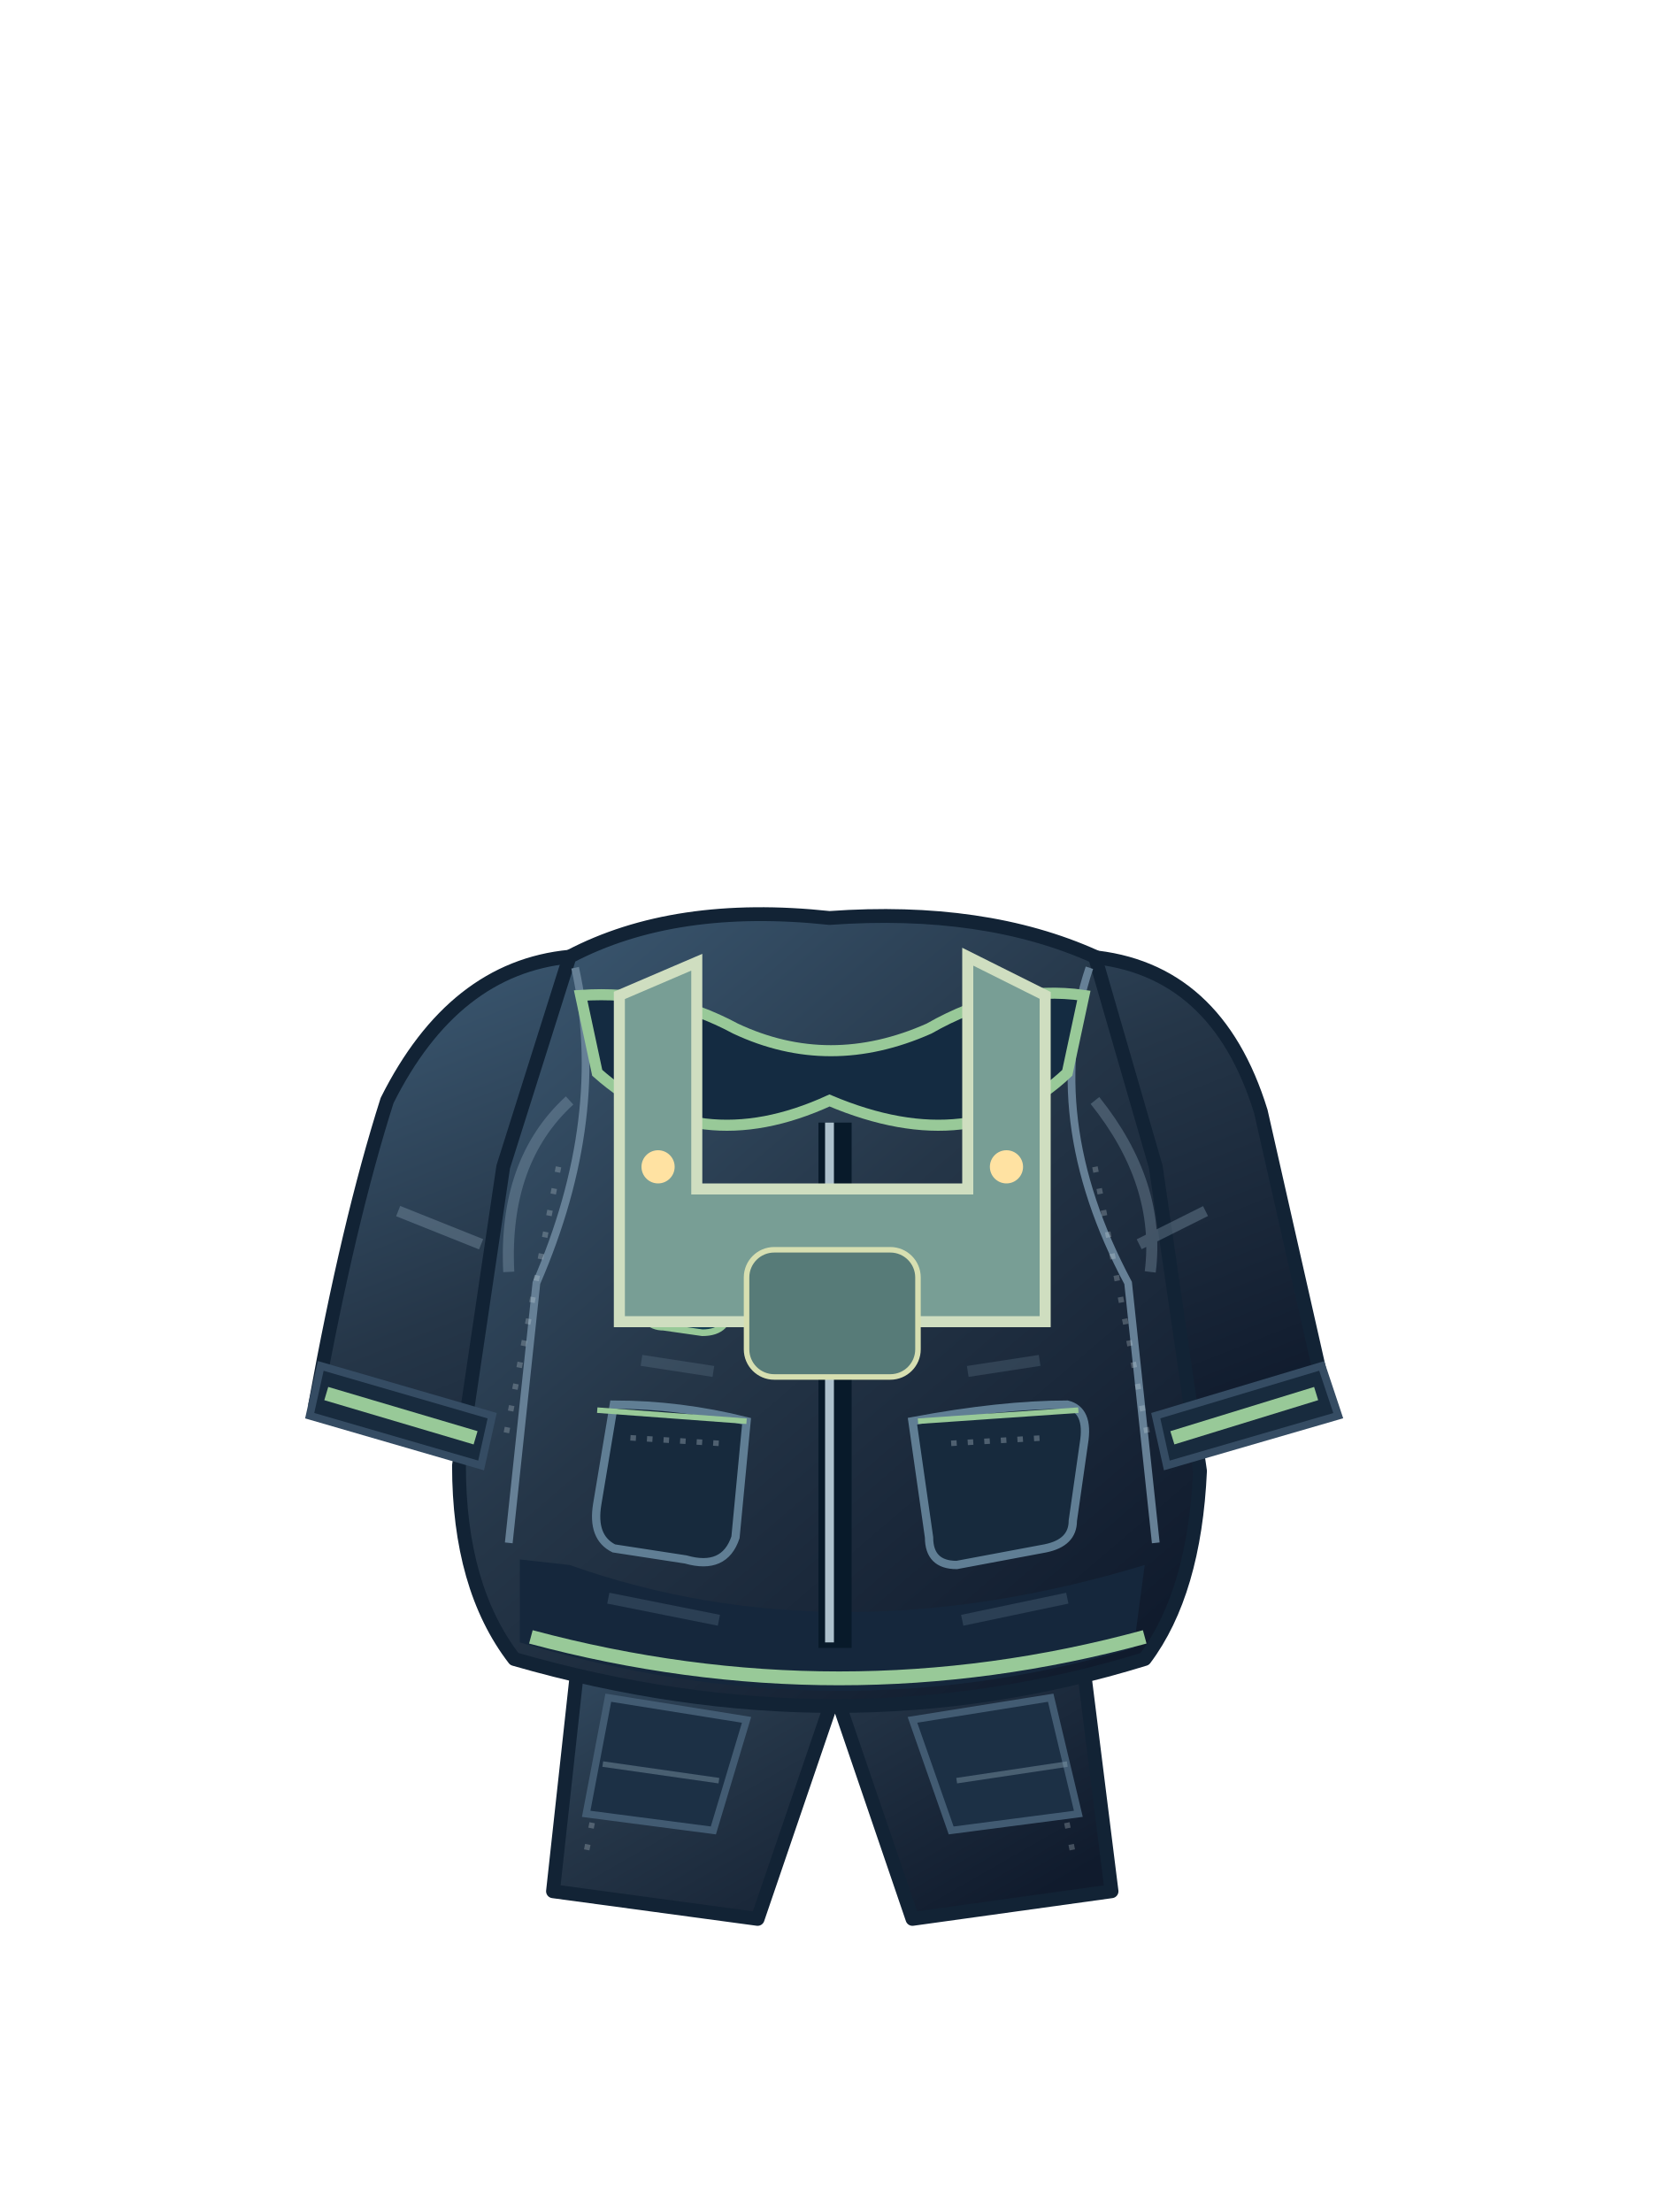
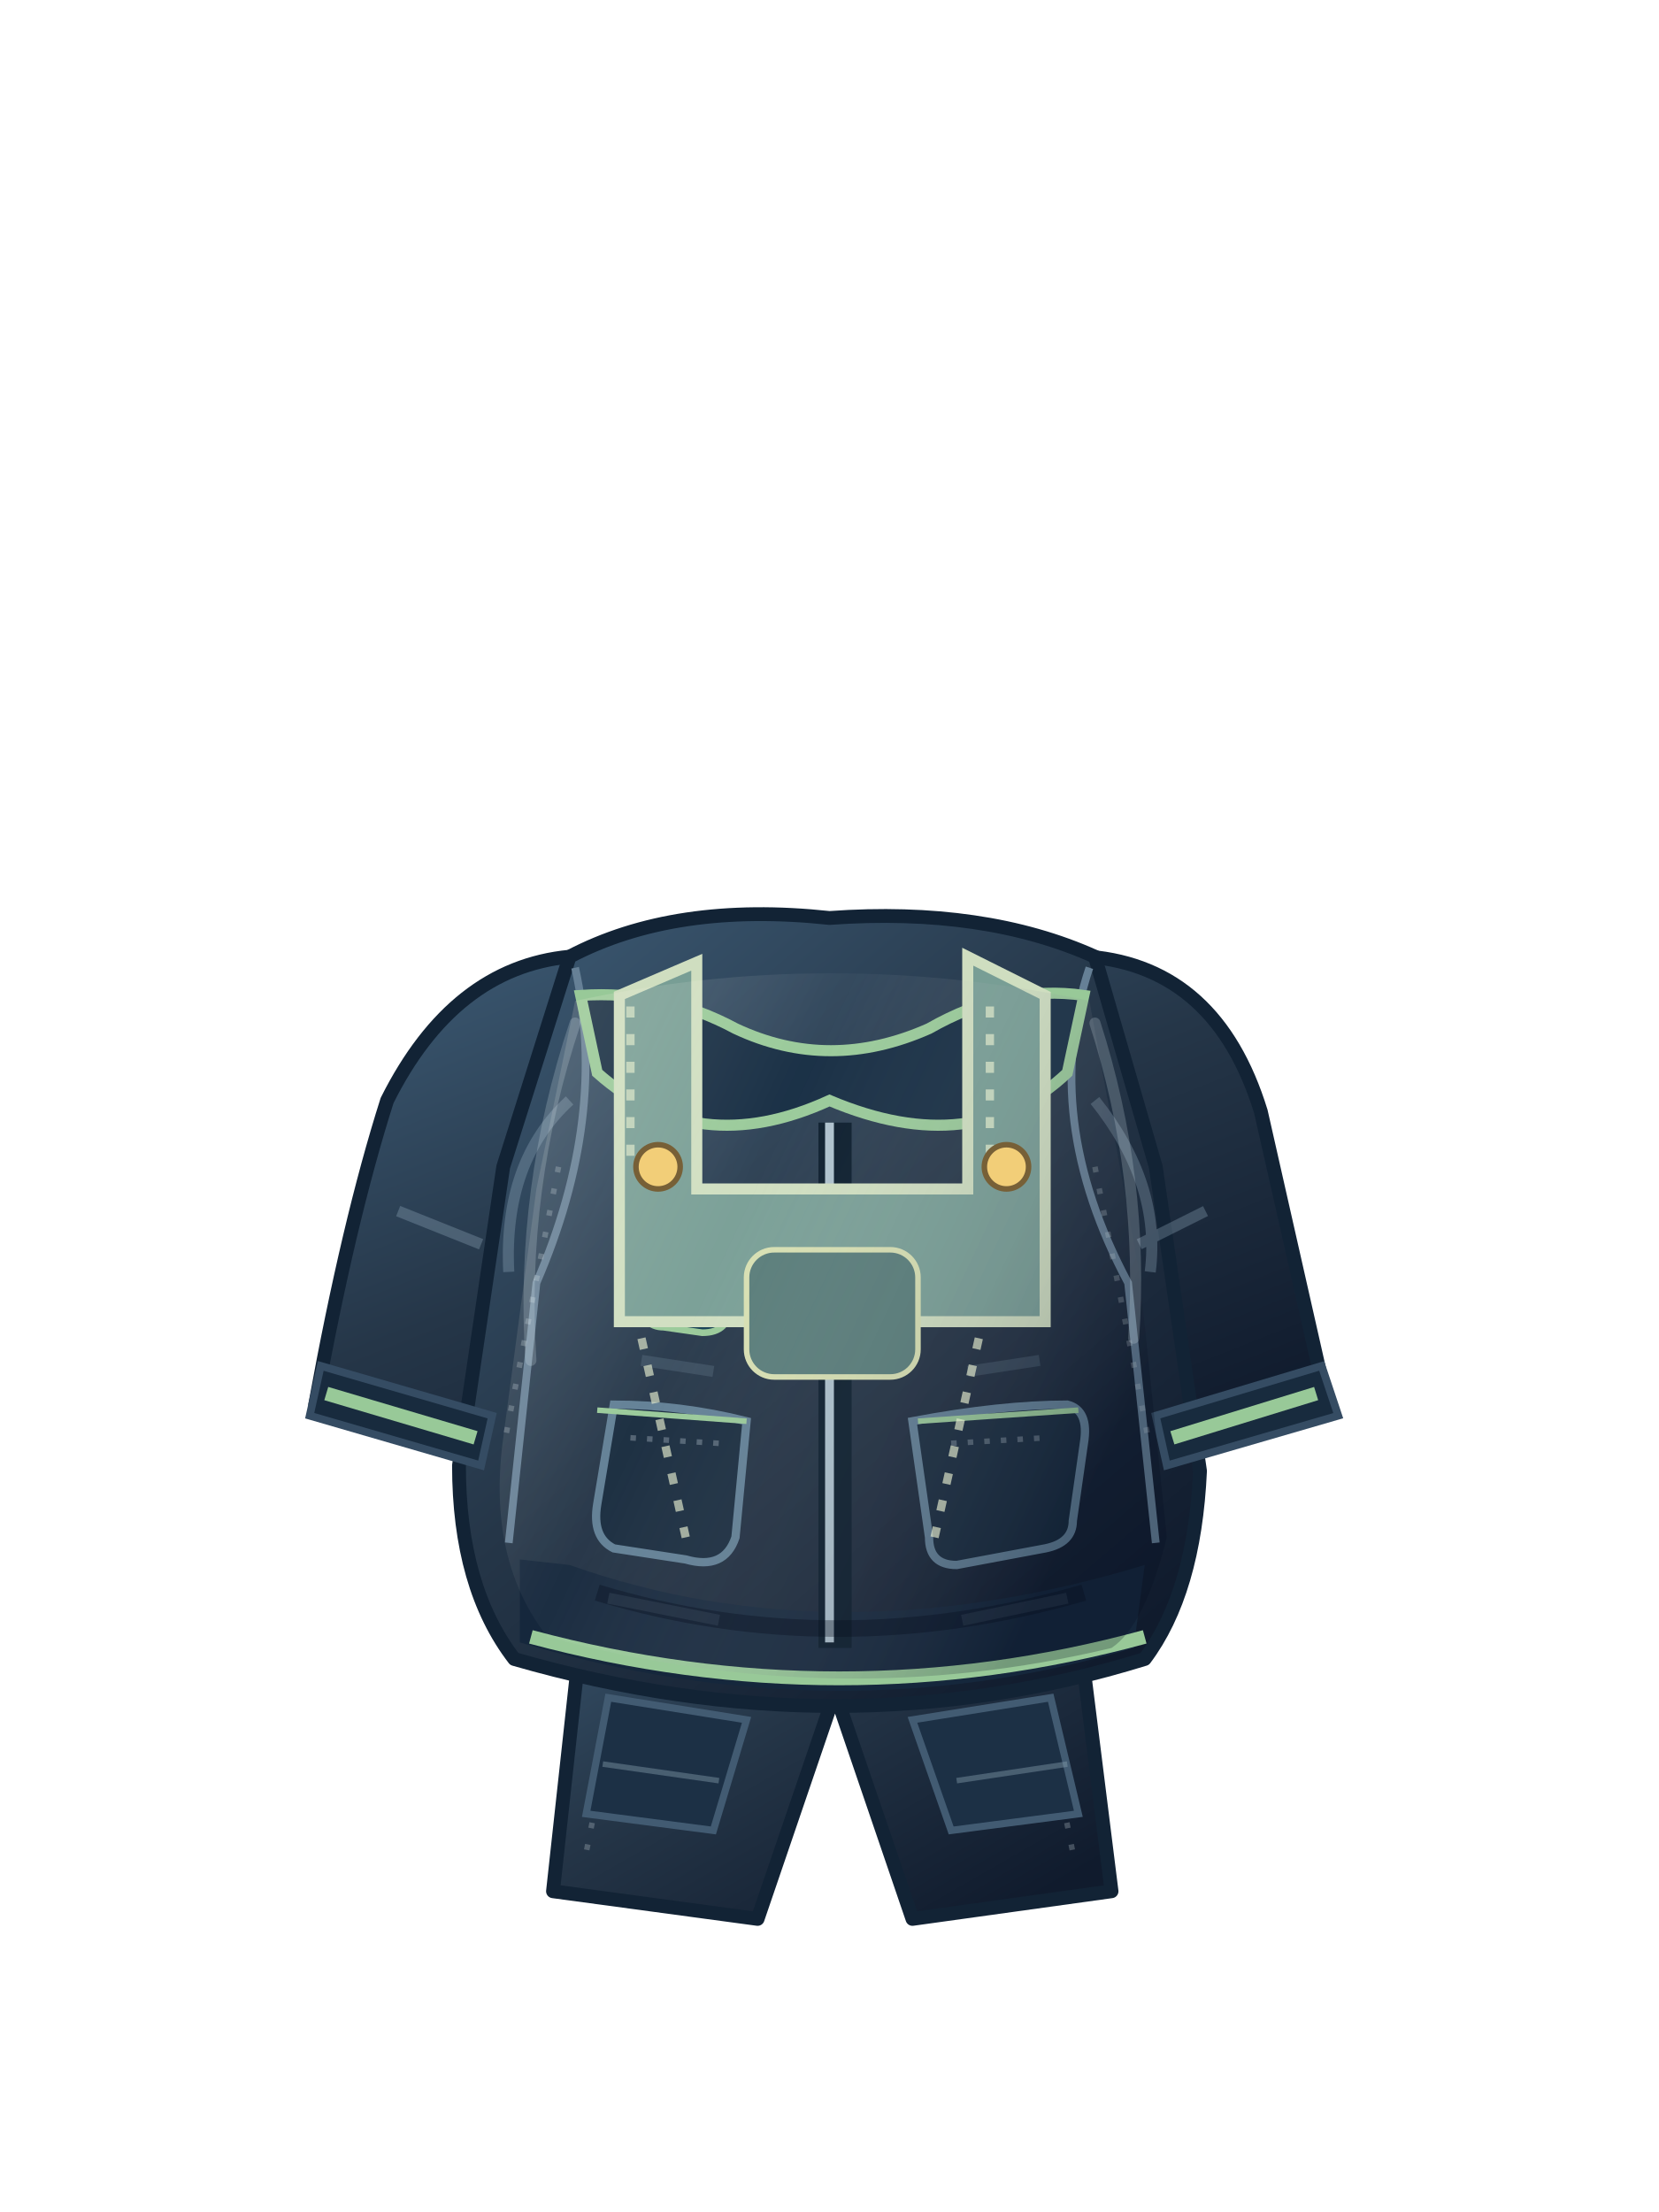
<svg xmlns="http://www.w3.org/2000/svg" viewBox="0 0 300 400">
  <defs>
    <radialGradient id="skin" cx=".32" cy=".2" r=".85">
      <stop stop-color="#eac086" />
      <stop offset=".55" stop-color="#93603e" />
      <stop offset="1" stop-color="#392b37" />
    </radialGradient>
    <linearGradient id="cloth" x2=".8" y2="1">
      <stop stop-color="#3d5b75" />
      <stop offset=".5" stop-color="#253648" />
      <stop offset="1" stop-color="#101b2d" />
    </linearGradient>
    <linearGradient id="metal" x2=".75" y2="1">
      <stop stop-color="#dce6e9" />
      <stop offset=".3" stop-color="#7e98ac" />
      <stop offset=".48" stop-color="#e1e9eb" />
      <stop offset=".55" stop-color="#496477" />
      <stop offset="1" stop-color="#192c40" />
    </linearGradient>
    <linearGradient id="trim" x2="1" y2="1">
      <stop stop-color="#edfcff" />
      <stop offset=".4" stop-color="#58e4f5" />
      <stop offset="1" stop-color="#287c9f" />
    </linearGradient>
    <linearGradient id="leather" x2=".8" y2="1">
      <stop stop-color="#c59269" />
      <stop offset=".5" stop-color="#855339" />
      <stop offset="1" stop-color="#392722" />
    </linearGradient>
    <linearGradient id="hair" x2=".3" y2="1">
      <stop stop-color="#8f5a36" />
      <stop offset=".6" stop-color="#492b25" />
      <stop offset="1" stop-color="#241b22" />
    </linearGradient>
    <radialGradient id="lens" cx=".3" cy=".15">
      <stop stop-color="#84d9ef" />
      <stop offset=".6" stop-color="#153e64" />
      <stop offset="1" stop-color="#09182b" />
    </radialGradient>
  </defs>
  <g stroke="#122335" stroke-width="2.5" stroke-linejoin="round">
    <path d="M107 278Q150 271 193 278L201 342L165 347L151 306L137 347L100 342Z" fill="url(#cloth)" />
    <path d="M103 173Q82 175 70 199Q63 221 57 254L88 264L105 221ZM197 173Q220 175 228 201L240 254L210 264L194 221Z" fill="url(#cloth)" />
    <path d="M103 173Q122 163 150 166Q178 164 198 173L209 211L217 266Q216 288 207 300Q152 317 93 300Q83 287 83 265L91 211Z" fill="url(#cloth)" />
  </g>
  <path d="M104 175Q110 202 97 232L92 279M197 175Q188 202 204 232L209 279" fill="none" stroke="#668096" stroke-width="1.4" />
  <path d="M105 180Q120 179 133 186Q150 194 168 186Q182 178 196 180L193 194Q176 210 150 199Q126 210 108 194Z" fill="#142b41" stroke="#98c998" stroke-width="2" />
  <path d="M103 199Q91 210 92 230M198 199Q210 214 208 230M72 219l15 6m131-6-12 6" fill="none" stroke="#a4bdd0" opacity=".28" stroke-width="2" />
  <path d="M103 283Q151 300 207 283L205 298Q151 314 94 297L94 282Z" fill="#15273c" />
  <path d="M96 296Q152 311 207 296" fill="none" stroke="#98c998" stroke-width="2.5" />
  <path d="M151 203V298" stroke="#081a2a" stroke-width="6" />
  <path d="M150 203V297" stroke="#adc1cd" stroke-width="1.6" />
  <path d="M111 254Q123 254 135 257L133 278Q131 284 124 282L111 280Q107 278 108 272ZM165 257Q181 254 193 254Q197 255 196 261L194 275Q194 279 189 280L173 283Q168 283 168 278Z" fill="#172a3d" stroke="#607e94" stroke-width="1.5" />
  <path d="M108 255l27 2m31 0 29-2" stroke="#98c998" stroke-width="1" />
  <path d="M114 260l16 1m42 0 17-1" stroke="#b7c6cf" opacity=".35" stroke-dasharray="1 2" />
  <rect x="147" y="217" width="7" height="11" rx="2" fill="url(#metal)" stroke="#1c3347" />
  <path d="M118 216L130 218Q135 218 134 223L132 236Q132 241 127 241L120 240Q116 240 116 235L113 221Q113 216 118 216Z" fill="#123c50" stroke="#98c998" stroke-width="1.2" />
  <path d="M118 222l10 1m-9 5 7 1" stroke="#98c998" stroke-width="2" />
  <circle cx="121" cy="236" r="1.5" fill="#d8f5ff" />
  <path d="M58 247L89 256L87 265L56 256ZM209 256L239 247L242 256L211 265Z" fill="#182b3e" stroke="#354c63" stroke-width="1.4" />
  <path d="M59 252L86 260M212 260L238 252" stroke="#98c998" stroke-width="2.5" />
  <path d="M101 211L91 262M198 211L208 262M111 310L106 335M189 310L194 335" fill="none" stroke="#dce8ed" opacity=".25" stroke-dasharray="1 3" />
  <path d="M110 307L135 311L129 331L106 328ZM165 311L190 307L195 328L172 331Z" fill="#1c3045" stroke="#425b72" stroke-width="1.3" />
  <path d="M109 319l21 3m43 0 20-3" stroke="#8ca4b5" opacity=".4" />
  <path d="M116 246l13 2m46 0 13-2M110 289l20 4m44 0 19-4" stroke="#7a94a8" opacity=".22" stroke-width="2" />
  <path d="M112 180v59h77v-59l-14-7v42h-49v-41Z" fill="#789e95" stroke="#cfdec0" stroke-width="2" />
  <rect x="135" y="226" width="31" height="23" rx="5" fill="#577b78" stroke="#d7dfb1" />
  <circle cx="119" cy="211" r="3" fill="#ffe2a2" />
  <circle cx="182" cy="211" r="3" fill="#ffe2a2" />
+   <defs>
+     <linearGradient id="wardrobe-satin" x1="0" y1="0" x2="1" y2=".5">
+       <stop stop-color="#fff2dd" stop-opacity=".19" />
+       <stop offset=".42" stop-color="#fff" stop-opacity=".03" />
+       <stop offset="1" stop-color="#050c20" stop-opacity=".25" />
+     </linearGradient>
+     <linearGradient id="wardrobe-fold">
+       <stop stop-color="#fff0e1" stop-opacity=".3" />
+       <stop offset=".4" stop-color="#fff" stop-opacity="0" />
+       <stop offset="1" stop-color="#080c26" stop-opacity=".3" />
+     </linearGradient>
+   </defs>
+   <g id="wardrobe-finish">
+     <path d="M104 181Q150 171 197 181L206 230L211 278Q207 294 201 298Q151 310 99 296Q88 282 91 260L97 215Z" fill="url(#wardrobe-satin)" />
+     <path d="M104 185Q94 215 96 246M198 185Q207 213 205 242" fill="none" stroke="#e9f5fa" stroke-opacity=".2" stroke-width="2" stroke-linecap="round" />
+     <path d="M108 288Q151 301 196 288" fill="none" stroke="#050b19" stroke-opacity=".32" stroke-width="3" />
+   </g>
+   <path d="M114 182v27m65-27v27M116 242l8 36m53-36-8 36" stroke="#e7efcf" stroke-opacity=".65" stroke-width="1.5" stroke-dasharray="2 3" />
+   <circle cx="119" cy="211" r="4" fill="#f2ce78" stroke="#776037" />
+   <circle cx="182" cy="211" r="4" fill="#f2ce78" stroke="#776037" />
</svg>
